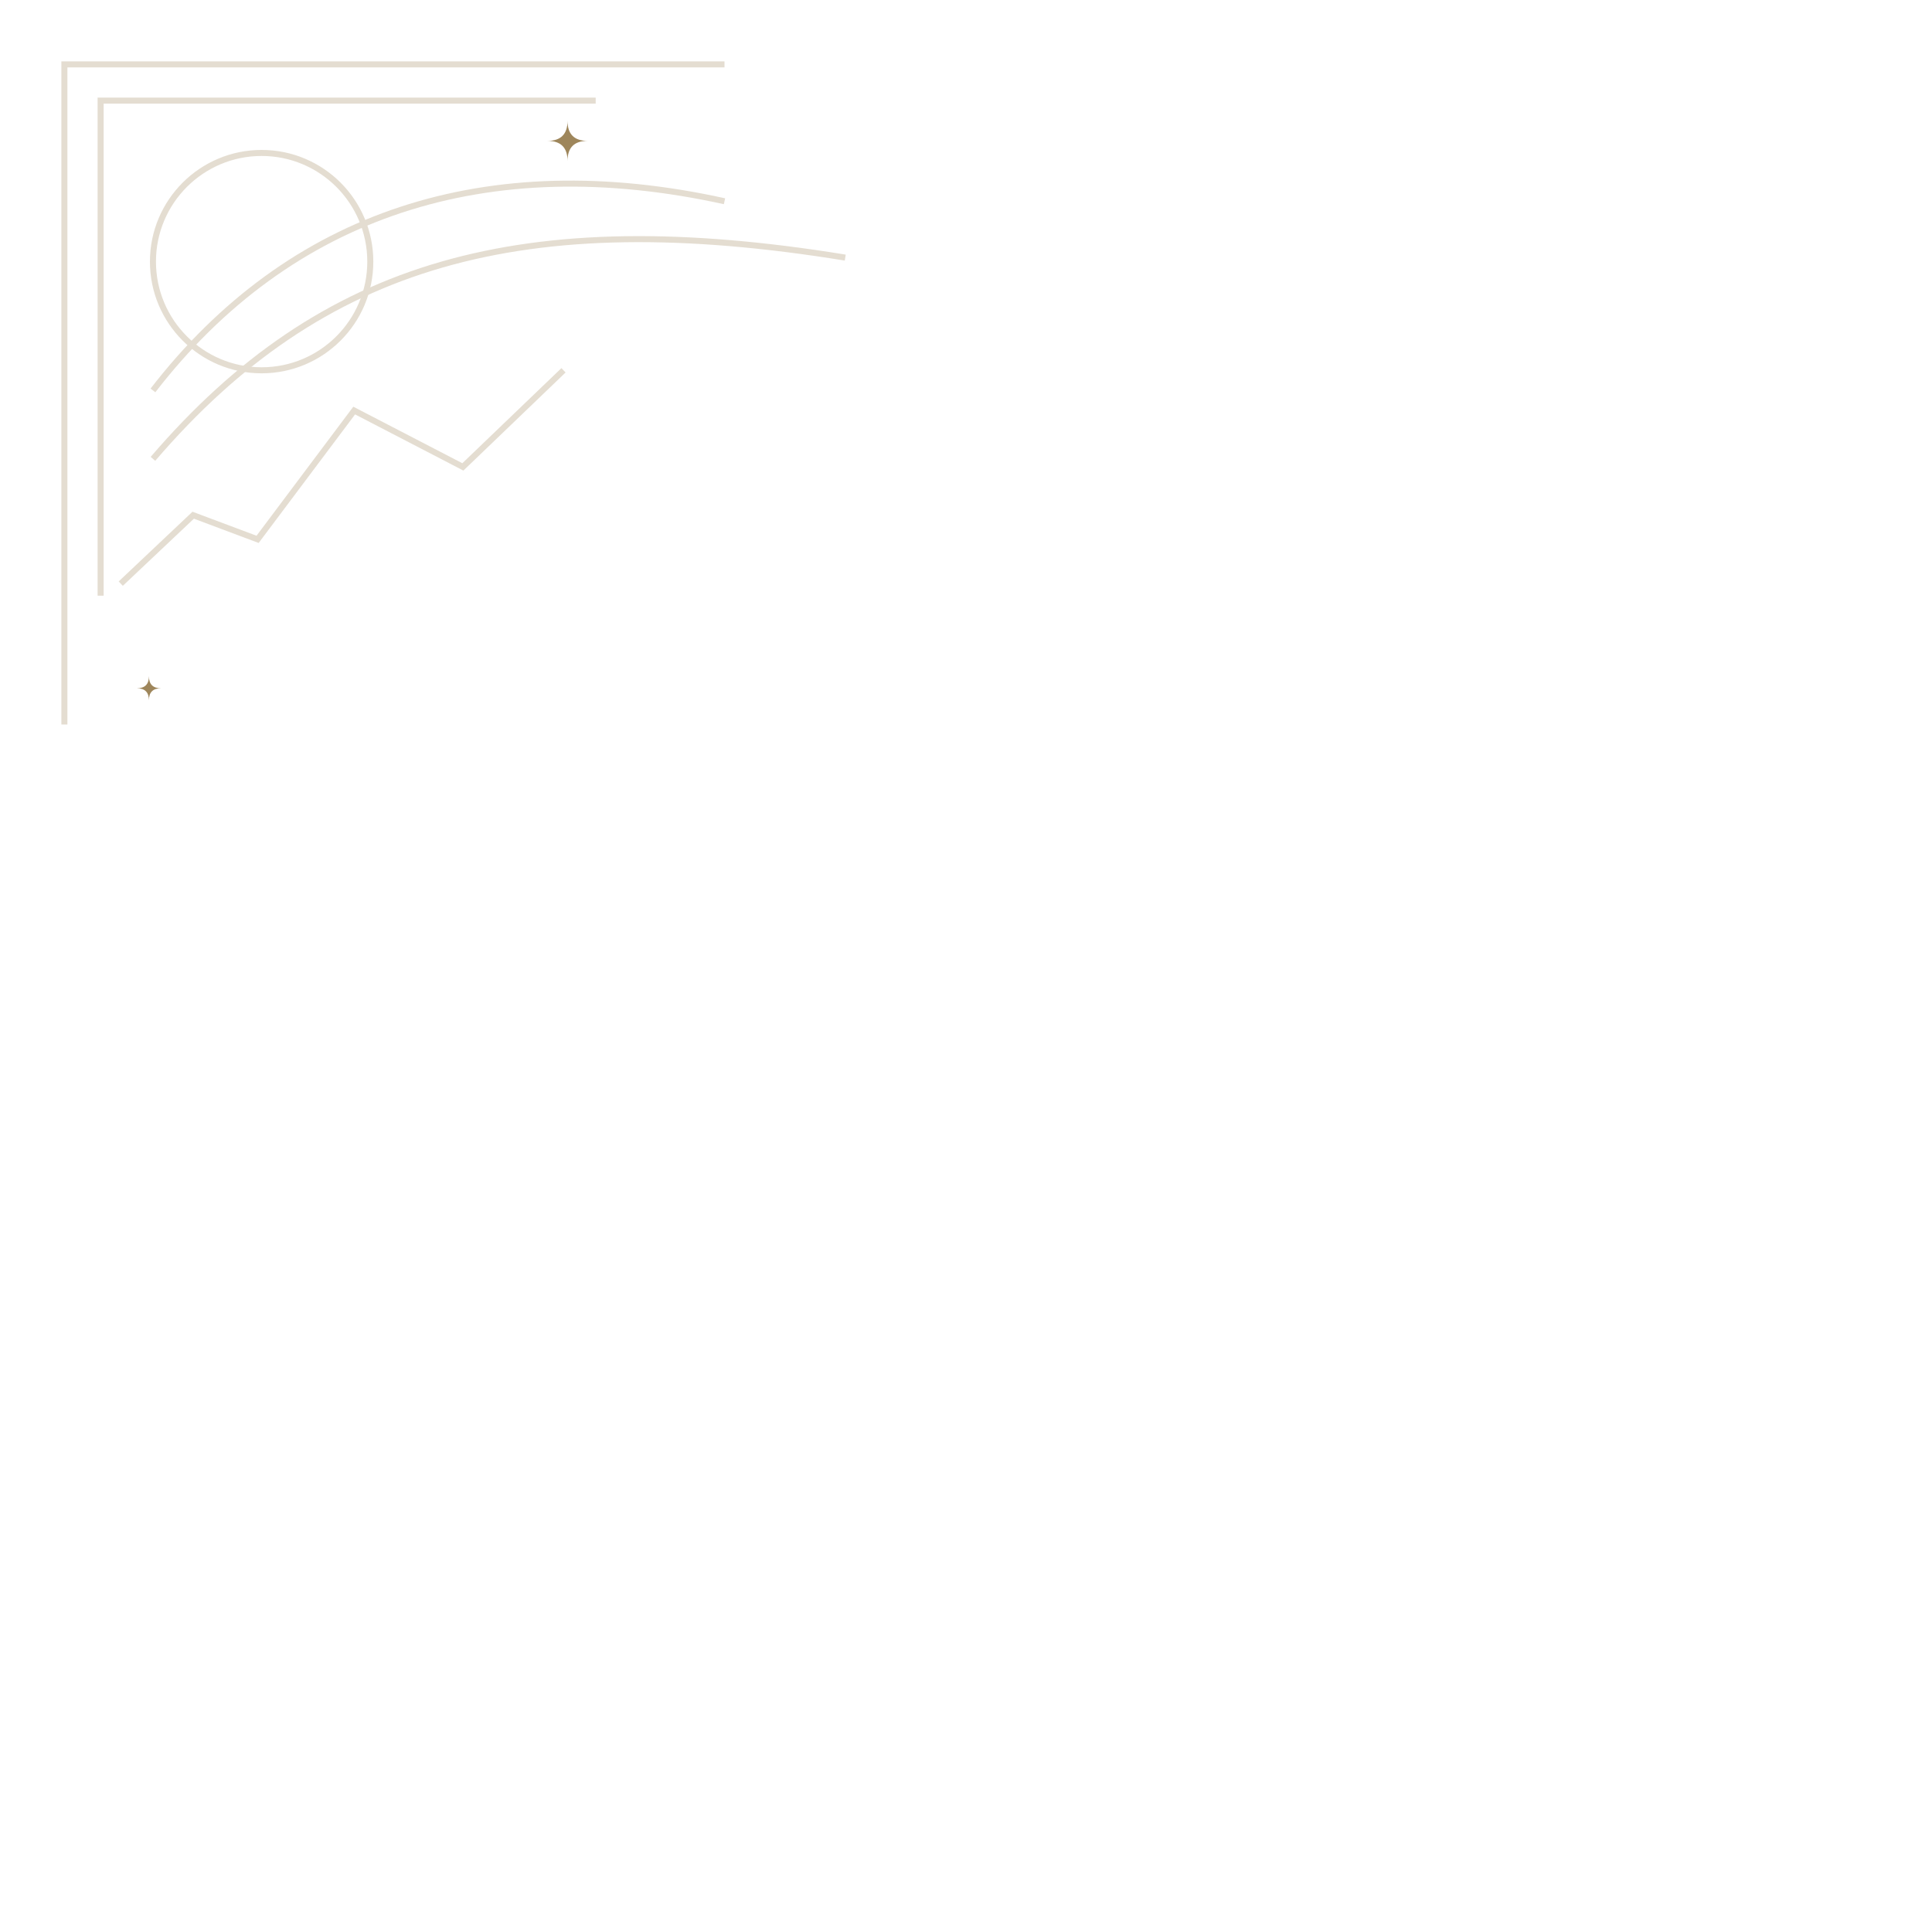
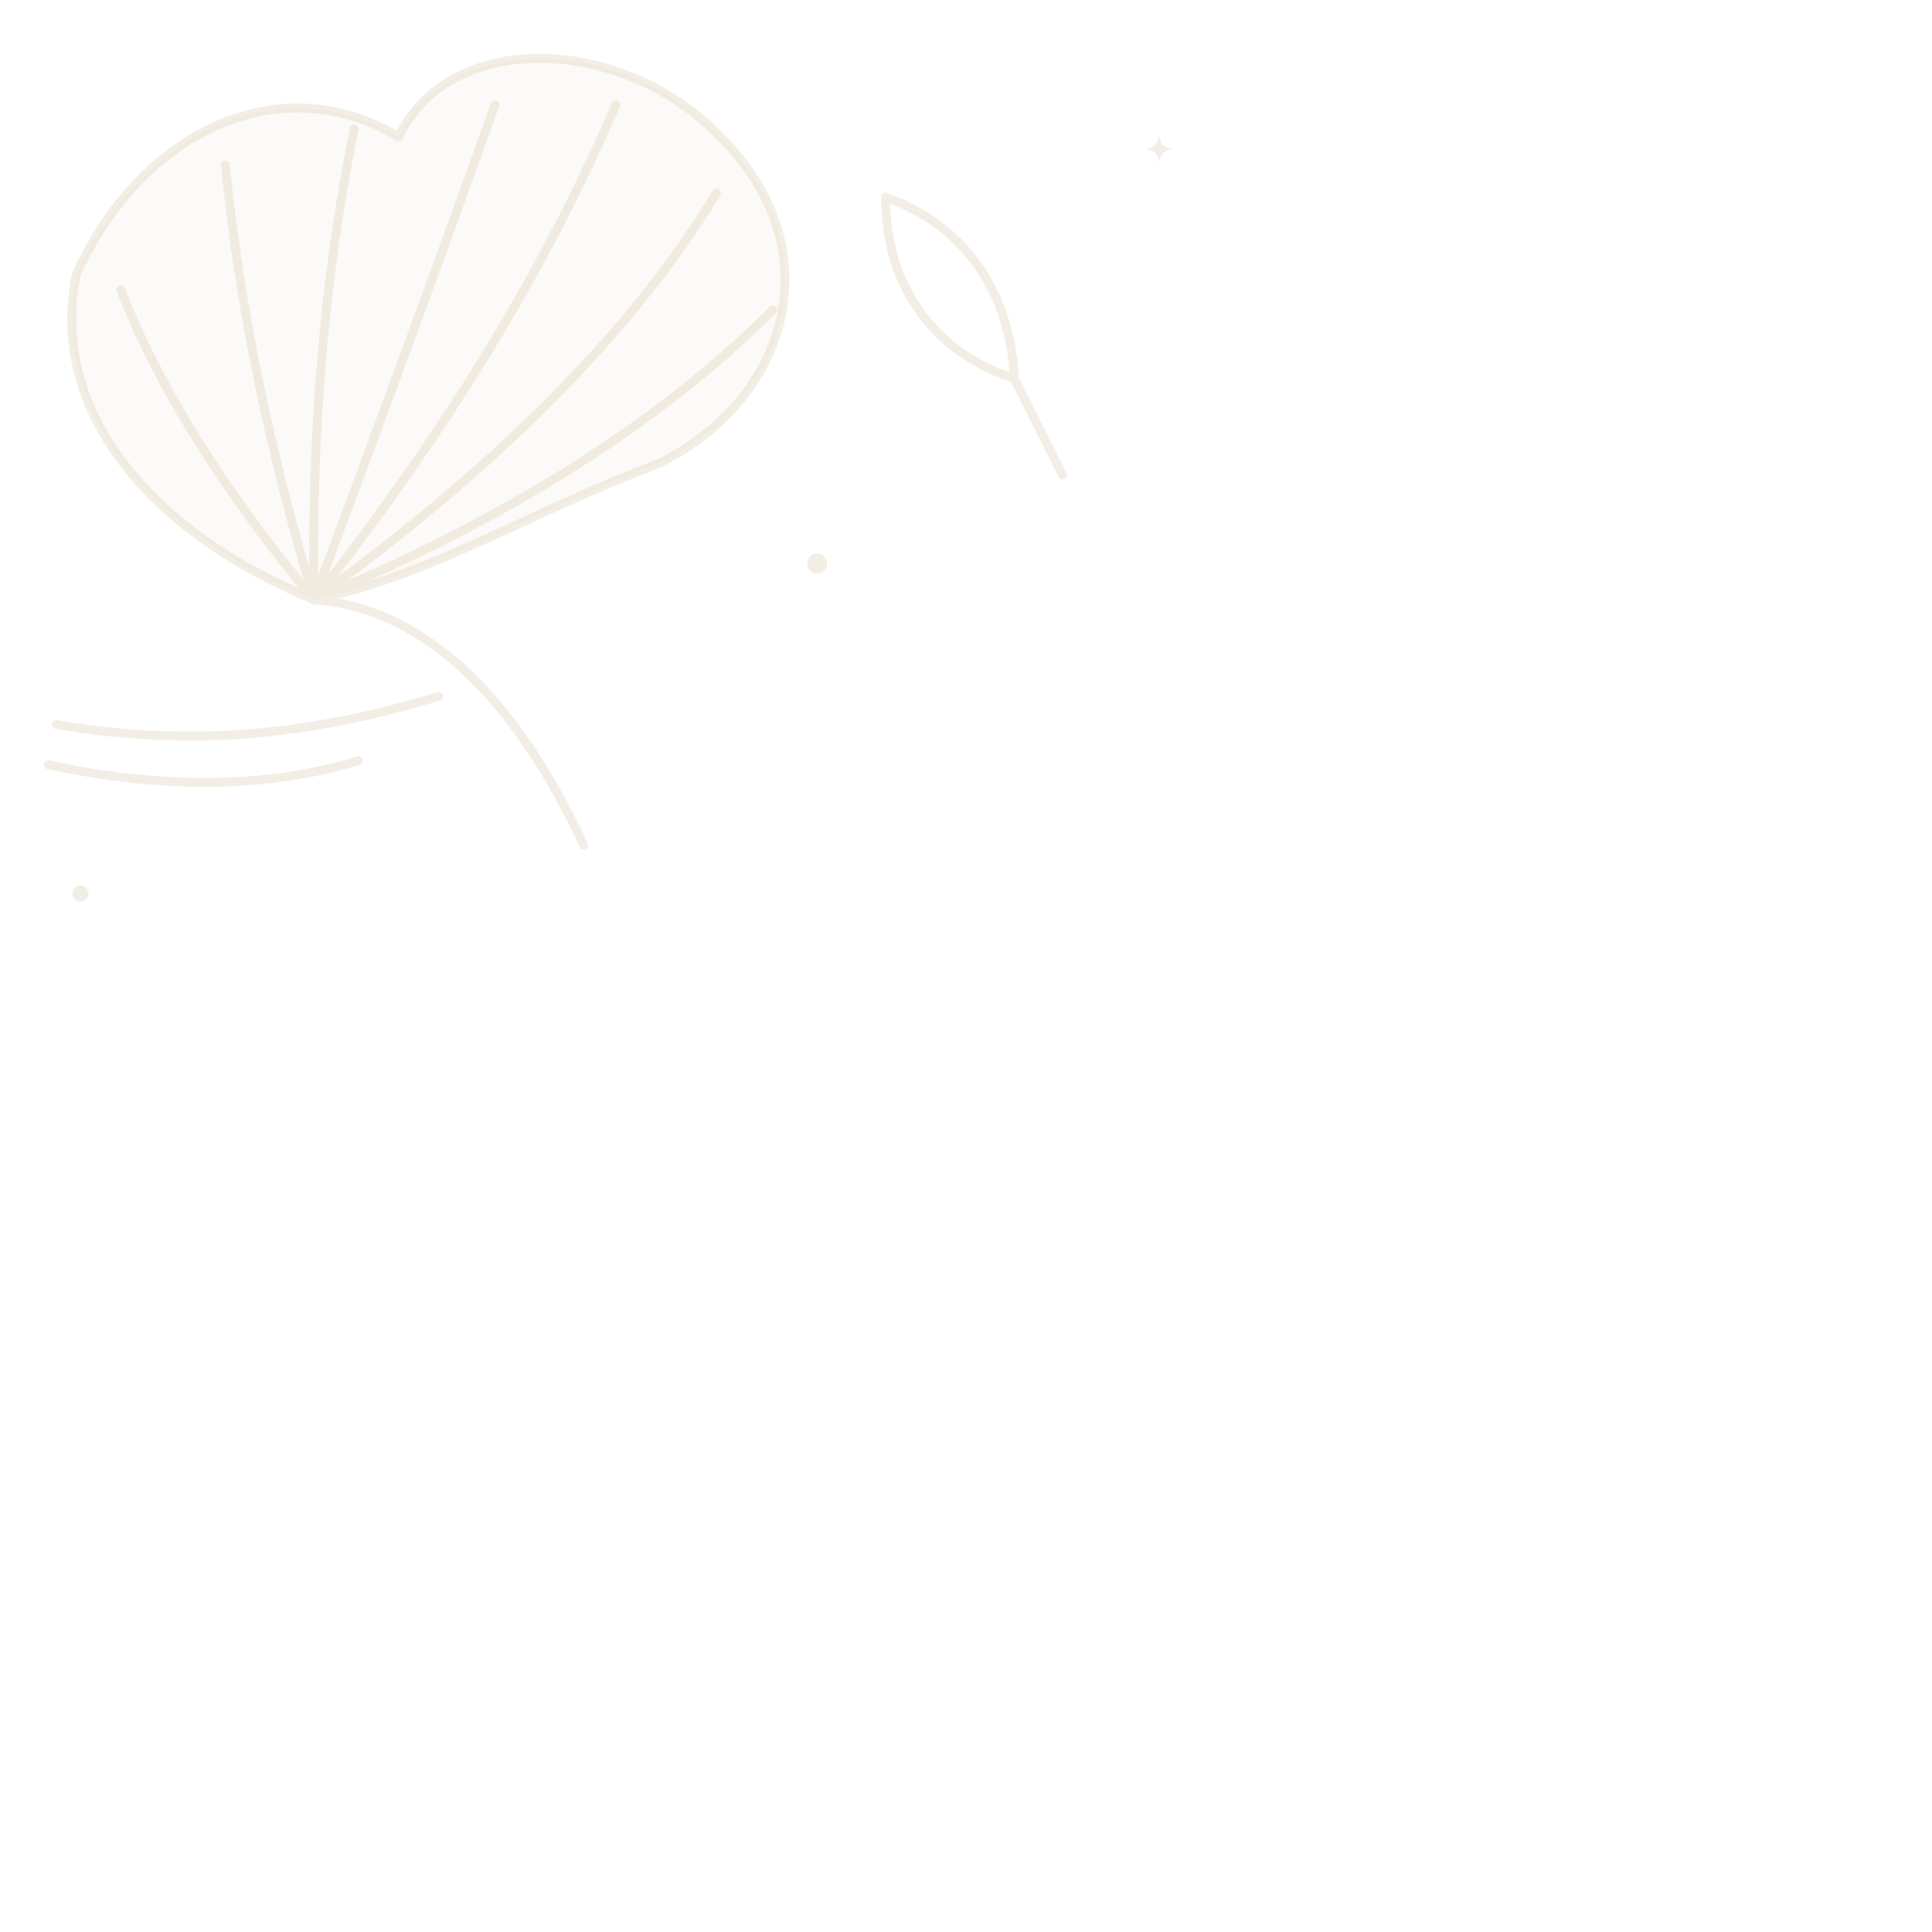
<svg xmlns="http://www.w3.org/2000/svg" width="480" height="480" viewBox="0 0 480 480">
-   <g fill="none" stroke="#9E865B" stroke-width="1.5" opacity="0.28">
-     <path d="M16 180V16H180M25 148V25H148" />
-     <path d="M38 97C72 53 121 37 180 50M38 114C80 65 130 51 210 64" />
-     <circle cx="65" cy="65" r="27" />
-     <path d="M30 145L48 128 64 134 88 102 115 116 140 92" />
+   <path d="M78 149C37 132 12 102 19 68C36 31 71 17 99 34C112 7 155 9 179 34C207 62 196 99 164 115C130 128 107 143 78 149Z" fill="#C3AB7E" opacity="0.055" />
+   <g fill="none" stroke="#C3AB7E" stroke-width="2.2" stroke-linecap="round" stroke-linejoin="round" opacity="0.20">
+     <path d="M78 149C37 132 12 102 19 68C36 31 71 17 99 34C112 7 155 9 179 34C207 62 196 99 164 115C130 128 107 143 78 149Z" />
+     <path d="M78 149C105 151 128 173 145 210M78 149Q44 108 30 72M78 149Q61 92 56 41M78 149Q77 86 88 32M78 149Q103 82 123 26M78 149Q127 87 153 26M78 149Q147 99 178 48M78 149Q150 119 192 77" />
+     <path d="M14 180C43 185 73 184 109 173M12 190C40 196 66 196 89 189M220 49C240 56 251 73 252 94C233 88 220 72 220 49ZM252 94L264 118" />
  </g>
-   <path d="M141 30Q141 35 146 35Q141 35 141 40Q141 35 136 35Q141 35 141 30Z" fill="#9E865B" />
-   <path d="M37 168Q37 171 40 171Q37 171 37 174Q37 171 34 171Q37 171 37 168Z" fill="#9E865B" />
+   <g fill="#C3AB7E" opacity="0.20">
+     <circle cx="203" cy="140" r="2.5" />
+     <circle cx="20" cy="222" r="2" />
+     <path d="M288 33Q288 37 292 37Q288 37 288 41Q288 37 284 37Q288 37 288 33Z" fill="#C3AB7E" />
+   </g>
</svg>
